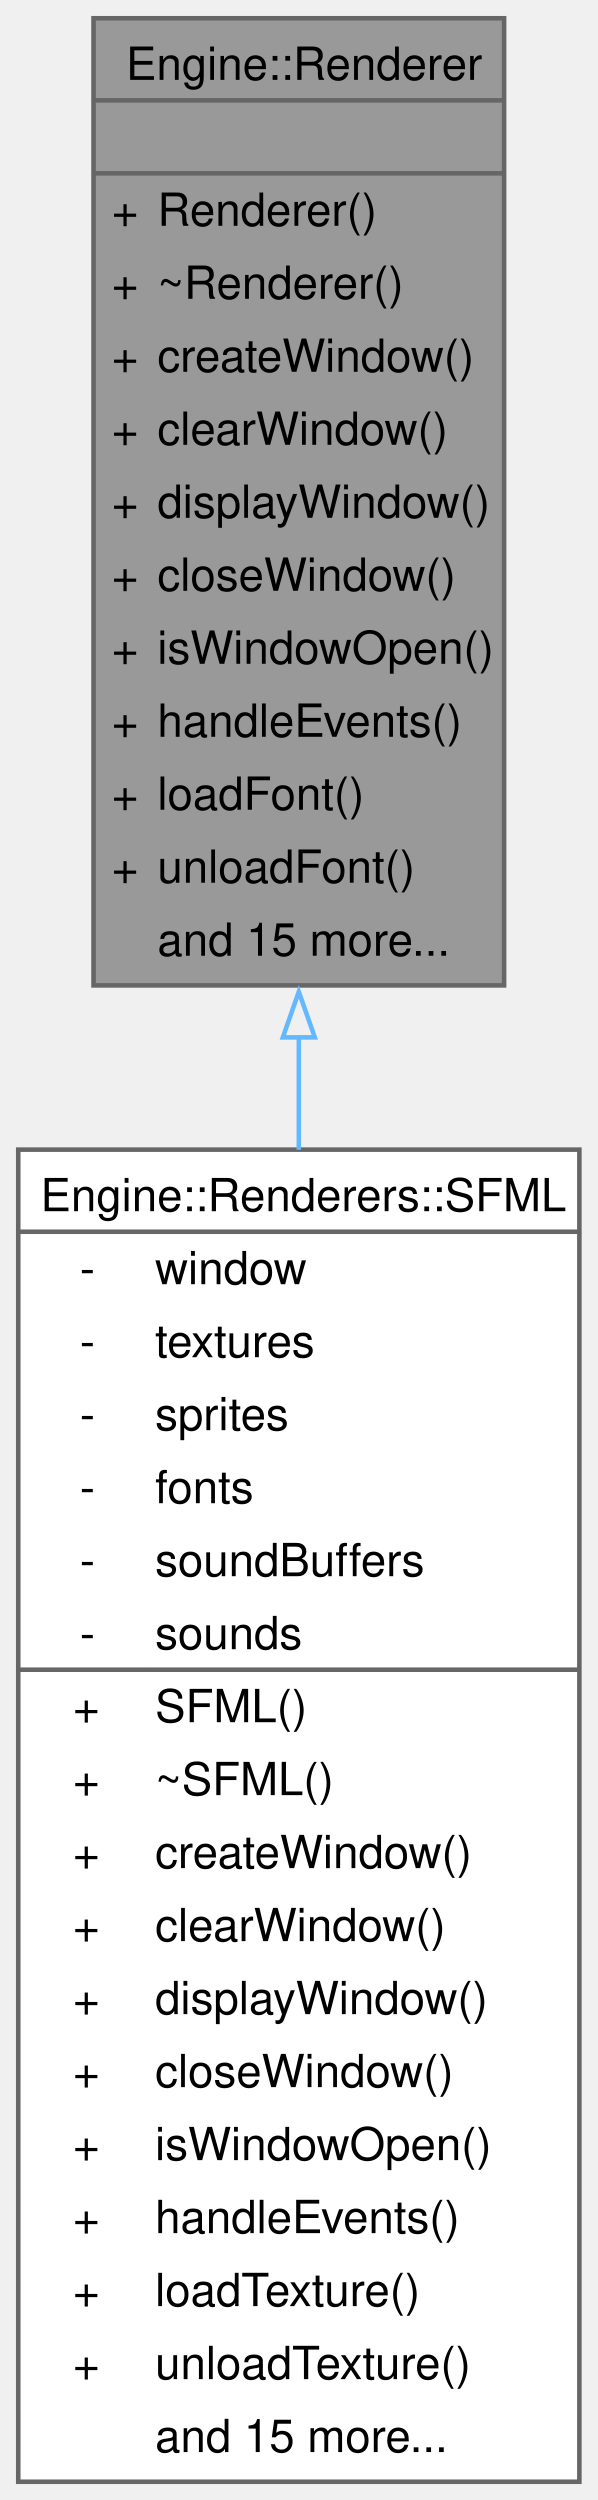
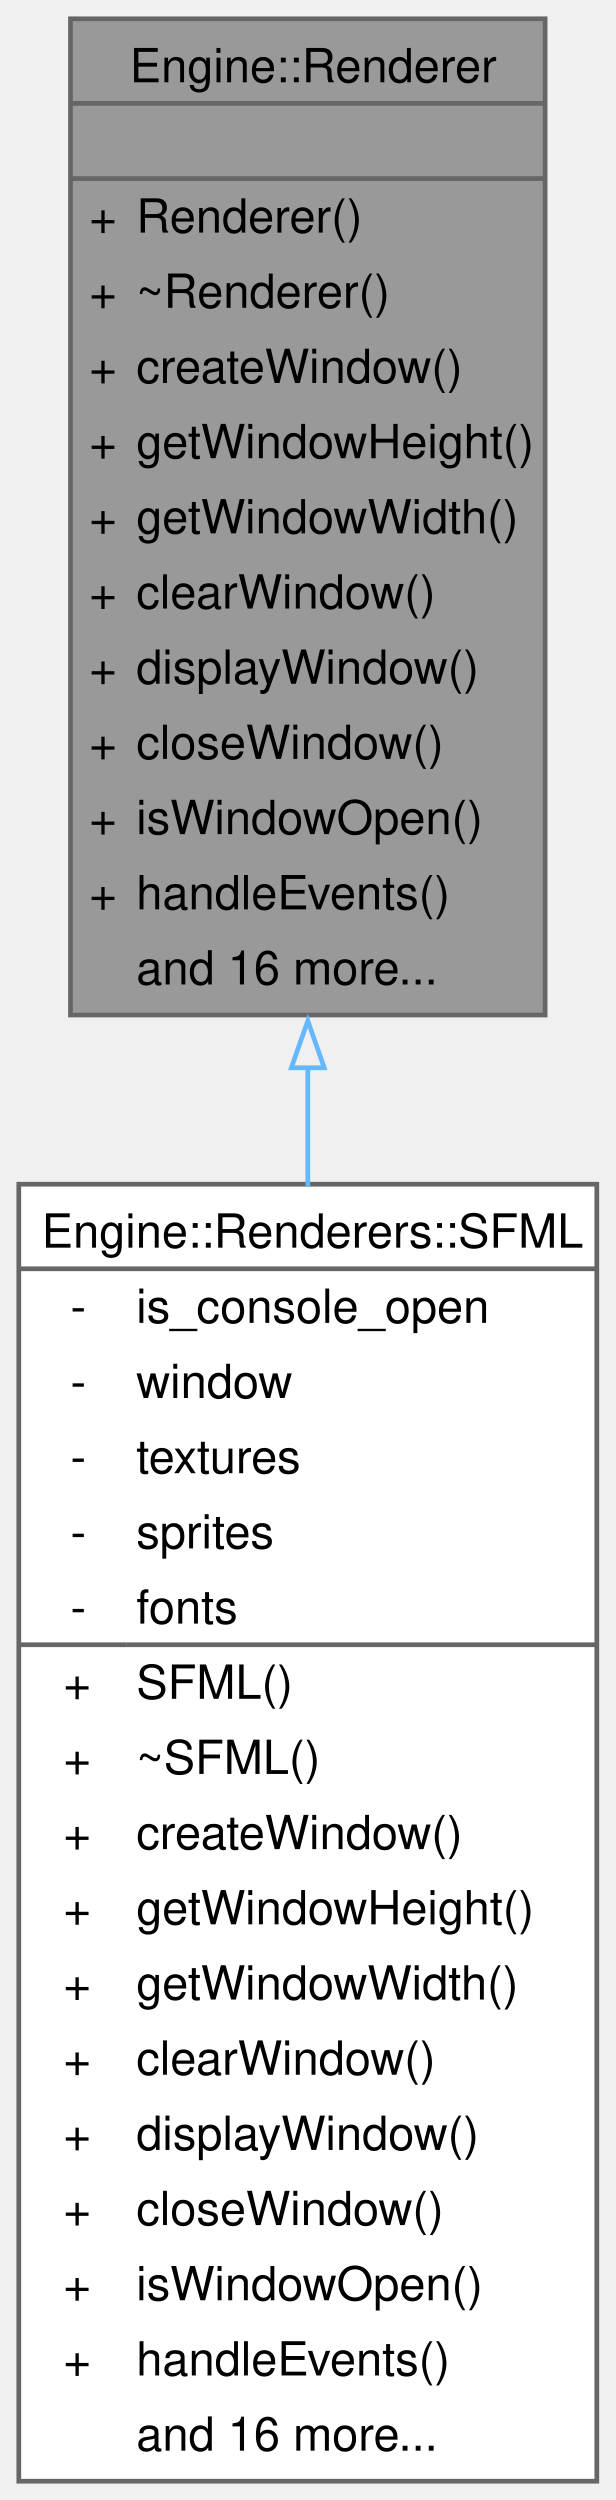
- <svg xmlns="http://www.w3.org/2000/svg" xmlns:xlink="http://www.w3.org/1999/xlink" width="131pt" height="548pt" viewBox="0.00 0.00 131.00 548.00">
-   <g id="graph0" class="graph" transform="scale(1 1) rotate(0) translate(4 544)">
+ <svg xmlns="http://www.w3.org/2000/svg" xmlns:xlink="http://www.w3.org/1999/xlink" width="131pt" height="532pt" viewBox="0.00 0.00 131.00 532.00">
+   <g id="graph0" class="graph" transform="scale(1 1) rotate(0) translate(4 528)">
    <g id="Node000001" class="node">
      <g id="a_Node000001">
        <a xlink:title=" ">
-           <polygon fill="#999999" stroke="none" points="106.5,-540 16.5,-540 16.5,-328 106.5,-328 106.5,-540" />
-           <text text-anchor="start" x="23.62" y="-526.5" font-family="Helvetica,sans-Serif" font-size="10.00">Engine::Renderer</text>
-           <text text-anchor="start" x="60" y="-510.5" font-family="Helvetica,sans-Serif" font-size="10.00"> </text>
-           <text text-anchor="start" x="20.5" y="-494.5" font-family="Helvetica,sans-Serif" font-size="10.00">+</text>
-           <text text-anchor="start" x="30.5" y="-494.5" font-family="Helvetica,sans-Serif" font-size="10.00">Renderer()</text>
-           <text text-anchor="start" x="20.5" y="-478.5" font-family="Helvetica,sans-Serif" font-size="10.00">+</text>
-           <text text-anchor="start" x="30.5" y="-478.5" font-family="Helvetica,sans-Serif" font-size="10.00">~Renderer()</text>
-           <text text-anchor="start" x="20.5" y="-462.5" font-family="Helvetica,sans-Serif" font-size="10.00">+</text>
-           <text text-anchor="start" x="30.5" y="-462.5" font-family="Helvetica,sans-Serif" font-size="10.00">createWindow()</text>
-           <text text-anchor="start" x="20.5" y="-446.5" font-family="Helvetica,sans-Serif" font-size="10.00">+</text>
-           <text text-anchor="start" x="30.5" y="-446.5" font-family="Helvetica,sans-Serif" font-size="10.00">clearWindow()</text>
-           <text text-anchor="start" x="20.5" y="-430.5" font-family="Helvetica,sans-Serif" font-size="10.00">+</text>
-           <text text-anchor="start" x="30.5" y="-430.5" font-family="Helvetica,sans-Serif" font-size="10.00">displayWindow()</text>
-           <text text-anchor="start" x="20.5" y="-414.5" font-family="Helvetica,sans-Serif" font-size="10.00">+</text>
-           <text text-anchor="start" x="30.5" y="-414.5" font-family="Helvetica,sans-Serif" font-size="10.00">closeWindow()</text>
-           <text text-anchor="start" x="20.5" y="-398.5" font-family="Helvetica,sans-Serif" font-size="10.00">+</text>
-           <text text-anchor="start" x="30.5" y="-398.5" font-family="Helvetica,sans-Serif" font-size="10.00">isWindowOpen()</text>
-           <text text-anchor="start" x="20.5" y="-382.5" font-family="Helvetica,sans-Serif" font-size="10.00">+</text>
-           <text text-anchor="start" x="30.5" y="-382.5" font-family="Helvetica,sans-Serif" font-size="10.00">handleEvents()</text>
-           <text text-anchor="start" x="20.5" y="-366.5" font-family="Helvetica,sans-Serif" font-size="10.00">+</text>
-           <text text-anchor="start" x="30.5" y="-366.5" font-family="Helvetica,sans-Serif" font-size="10.00">loadFont()</text>
-           <text text-anchor="start" x="20.5" y="-350.5" font-family="Helvetica,sans-Serif" font-size="10.00">+</text>
-           <text text-anchor="start" x="30.5" y="-350.5" font-family="Helvetica,sans-Serif" font-size="10.00">unloadFont()</text>
-           <text text-anchor="start" x="30.5" y="-334.5" font-family="Helvetica,sans-Serif" font-size="10.00">and 15 more...</text>
-           <polygon fill="#666666" stroke="#666666" points="16.5,-522 16.5,-522 106.5,-522 106.5,-522 16.5,-522" />
-           <polygon fill="#666666" stroke="#666666" points="16.5,-506 16.5,-506 106.5,-506 106.5,-506 16.5,-506" />
-           <polygon fill="none" stroke="#666666" points="16.5,-328 16.5,-540 106.5,-540 106.5,-328 16.5,-328" />
+           <polygon fill="#999999" stroke="none" points="112,-524 11,-524 11,-312 112,-312 112,-524" />
+           <text text-anchor="start" x="23.62" y="-510.5" font-family="Helvetica,sans-Serif" font-size="10.00">Engine::Renderer</text>
+           <text text-anchor="start" x="60" y="-494.5" font-family="Helvetica,sans-Serif" font-size="10.00"> </text>
+           <text text-anchor="start" x="15" y="-478.5" font-family="Helvetica,sans-Serif" font-size="10.00">+</text>
+           <text text-anchor="start" x="25" y="-478.5" font-family="Helvetica,sans-Serif" font-size="10.00">Renderer()</text>
+           <text text-anchor="start" x="15" y="-462.5" font-family="Helvetica,sans-Serif" font-size="10.00">+</text>
+           <text text-anchor="start" x="25" y="-462.5" font-family="Helvetica,sans-Serif" font-size="10.00">~Renderer()</text>
+           <text text-anchor="start" x="15" y="-446.5" font-family="Helvetica,sans-Serif" font-size="10.00">+</text>
+           <text text-anchor="start" x="25" y="-446.5" font-family="Helvetica,sans-Serif" font-size="10.00">createWindow()</text>
+           <text text-anchor="start" x="15" y="-430.5" font-family="Helvetica,sans-Serif" font-size="10.00">+</text>
+           <text text-anchor="start" x="25" y="-430.5" font-family="Helvetica,sans-Serif" font-size="10.00">getWindowHeight()</text>
+           <text text-anchor="start" x="15" y="-414.5" font-family="Helvetica,sans-Serif" font-size="10.00">+</text>
+           <text text-anchor="start" x="25" y="-414.5" font-family="Helvetica,sans-Serif" font-size="10.00">getWindowWidth()</text>
+           <text text-anchor="start" x="15" y="-398.5" font-family="Helvetica,sans-Serif" font-size="10.00">+</text>
+           <text text-anchor="start" x="25" y="-398.5" font-family="Helvetica,sans-Serif" font-size="10.00">clearWindow()</text>
+           <text text-anchor="start" x="15" y="-382.5" font-family="Helvetica,sans-Serif" font-size="10.00">+</text>
+           <text text-anchor="start" x="25" y="-382.5" font-family="Helvetica,sans-Serif" font-size="10.00">displayWindow()</text>
+           <text text-anchor="start" x="15" y="-366.5" font-family="Helvetica,sans-Serif" font-size="10.00">+</text>
+           <text text-anchor="start" x="25" y="-366.5" font-family="Helvetica,sans-Serif" font-size="10.00">closeWindow()</text>
+           <text text-anchor="start" x="15" y="-350.5" font-family="Helvetica,sans-Serif" font-size="10.00">+</text>
+           <text text-anchor="start" x="25" y="-350.5" font-family="Helvetica,sans-Serif" font-size="10.00">isWindowOpen()</text>
+           <text text-anchor="start" x="15" y="-334.5" font-family="Helvetica,sans-Serif" font-size="10.00">+</text>
+           <text text-anchor="start" x="25" y="-334.5" font-family="Helvetica,sans-Serif" font-size="10.00">handleEvents()</text>
+           <text text-anchor="start" x="25" y="-318.5" font-family="Helvetica,sans-Serif" font-size="10.00">and 16 more...</text>
+           <polygon fill="#666666" stroke="#666666" points="11,-506 11,-506 112,-506 112,-506 11,-506" />
+           <polygon fill="#666666" stroke="#666666" points="11,-490 11,-490 112,-490 112,-490 11,-490" />
+           <polygon fill="none" stroke="#666666" points="11,-312 11,-524 112,-524 112,-312 11,-312" />
        </a>
      </g>
    </g>
    <g id="Node000002" class="node">
      <g id="a_Node000002">
        <a xlink:href="classEngine_1_1Renderers_1_1SFML.html" target="_top" xlink:title=" ">
-           <polygon fill="white" stroke="none" points="123,-292 0,-292 0,0 123,0 123,-292" />
-           <text text-anchor="start" x="4.88" y="-278.5" font-family="Helvetica,sans-Serif" font-size="10.00">Engine::Renderers::SFML</text>
-           <text text-anchor="start" x="13.5" y="-262.5" font-family="Helvetica,sans-Serif" font-size="10.00">-</text>
-           <text text-anchor="start" x="30" y="-262.5" font-family="Helvetica,sans-Serif" font-size="10.00">window</text>
-           <text text-anchor="start" x="13.5" y="-246.5" font-family="Helvetica,sans-Serif" font-size="10.00">-</text>
-           <text text-anchor="start" x="30" y="-246.5" font-family="Helvetica,sans-Serif" font-size="10.00">textures</text>
-           <text text-anchor="start" x="13.5" y="-230.5" font-family="Helvetica,sans-Serif" font-size="10.00">-</text>
-           <text text-anchor="start" x="30" y="-230.5" font-family="Helvetica,sans-Serif" font-size="10.00">sprites</text>
-           <text text-anchor="start" x="13.5" y="-214.5" font-family="Helvetica,sans-Serif" font-size="10.00">-</text>
-           <text text-anchor="start" x="30" y="-214.5" font-family="Helvetica,sans-Serif" font-size="10.00">fonts</text>
-           <text text-anchor="start" x="13.5" y="-198.5" font-family="Helvetica,sans-Serif" font-size="10.00">-</text>
-           <text text-anchor="start" x="30" y="-198.5" font-family="Helvetica,sans-Serif" font-size="10.00">soundBuffers</text>
-           <text text-anchor="start" x="13.5" y="-182.5" font-family="Helvetica,sans-Serif" font-size="10.00">-</text>
-           <text text-anchor="start" x="30" y="-182.5" font-family="Helvetica,sans-Serif" font-size="10.00">sounds</text>
-           <text text-anchor="start" x="12" y="-166.5" font-family="Helvetica,sans-Serif" font-size="10.00">+</text>
-           <text text-anchor="start" x="30" y="-166.5" font-family="Helvetica,sans-Serif" font-size="10.00">SFML()</text>
-           <text text-anchor="start" x="12" y="-150.5" font-family="Helvetica,sans-Serif" font-size="10.00">+</text>
-           <text text-anchor="start" x="30" y="-150.5" font-family="Helvetica,sans-Serif" font-size="10.00">~SFML()</text>
-           <text text-anchor="start" x="12" y="-134.5" font-family="Helvetica,sans-Serif" font-size="10.00">+</text>
-           <text text-anchor="start" x="30" y="-134.5" font-family="Helvetica,sans-Serif" font-size="10.00">createWindow()</text>
-           <text text-anchor="start" x="12" y="-118.5" font-family="Helvetica,sans-Serif" font-size="10.00">+</text>
-           <text text-anchor="start" x="30" y="-118.5" font-family="Helvetica,sans-Serif" font-size="10.00">clearWindow()</text>
-           <text text-anchor="start" x="12" y="-102.5" font-family="Helvetica,sans-Serif" font-size="10.00">+</text>
-           <text text-anchor="start" x="30" y="-102.5" font-family="Helvetica,sans-Serif" font-size="10.00">displayWindow()</text>
-           <text text-anchor="start" x="12" y="-86.5" font-family="Helvetica,sans-Serif" font-size="10.00">+</text>
-           <text text-anchor="start" x="30" y="-86.5" font-family="Helvetica,sans-Serif" font-size="10.00">closeWindow()</text>
-           <text text-anchor="start" x="12" y="-70.5" font-family="Helvetica,sans-Serif" font-size="10.00">+</text>
-           <text text-anchor="start" x="30" y="-70.5" font-family="Helvetica,sans-Serif" font-size="10.00">isWindowOpen()</text>
-           <text text-anchor="start" x="12" y="-54.5" font-family="Helvetica,sans-Serif" font-size="10.00">+</text>
-           <text text-anchor="start" x="30" y="-54.5" font-family="Helvetica,sans-Serif" font-size="10.00">handleEvents()</text>
-           <text text-anchor="start" x="12" y="-38.5" font-family="Helvetica,sans-Serif" font-size="10.00">+</text>
-           <text text-anchor="start" x="30" y="-38.5" font-family="Helvetica,sans-Serif" font-size="10.00">loadTexture()</text>
-           <text text-anchor="start" x="12" y="-22.5" font-family="Helvetica,sans-Serif" font-size="10.00">+</text>
-           <text text-anchor="start" x="30" y="-22.5" font-family="Helvetica,sans-Serif" font-size="10.00">unloadTexture()</text>
-           <text text-anchor="start" x="30" y="-6.5" font-family="Helvetica,sans-Serif" font-size="10.00">and 15 more...</text>
-           <polygon fill="#666666" stroke="#666666" points="0,-274 0,-274 123,-274 123,-274 0,-274" />
-           <polygon fill="#666666" stroke="#666666" points="0,-178 0,-178 28,-178 28,-178 0,-178" />
-           <polygon fill="#666666" stroke="#666666" points="28,-178 28,-178 123,-178 123,-178 28,-178" />
-           <polygon fill="none" stroke="#666666" points="0,0 0,-292 123,-292 123,0 0,0" />
+           <polygon fill="white" stroke="none" points="123,-276 0,-276 0,0 123,0 123,-276" />
+           <text text-anchor="start" x="4.88" y="-262.5" font-family="Helvetica,sans-Serif" font-size="10.00">Engine::Renderers::SFML</text>
+           <text text-anchor="start" x="11" y="-246.5" font-family="Helvetica,sans-Serif" font-size="10.00">-</text>
+           <text text-anchor="start" x="25" y="-246.5" font-family="Helvetica,sans-Serif" font-size="10.00">is_console_open</text>
+           <text text-anchor="start" x="11" y="-230.5" font-family="Helvetica,sans-Serif" font-size="10.00">-</text>
+           <text text-anchor="start" x="25" y="-230.5" font-family="Helvetica,sans-Serif" font-size="10.00">window</text>
+           <text text-anchor="start" x="11" y="-214.5" font-family="Helvetica,sans-Serif" font-size="10.00">-</text>
+           <text text-anchor="start" x="25" y="-214.5" font-family="Helvetica,sans-Serif" font-size="10.00">textures</text>
+           <text text-anchor="start" x="11" y="-198.5" font-family="Helvetica,sans-Serif" font-size="10.00">-</text>
+           <text text-anchor="start" x="25" y="-198.5" font-family="Helvetica,sans-Serif" font-size="10.00">sprites</text>
+           <text text-anchor="start" x="11" y="-182.5" font-family="Helvetica,sans-Serif" font-size="10.00">-</text>
+           <text text-anchor="start" x="25" y="-182.5" font-family="Helvetica,sans-Serif" font-size="10.00">fonts</text>
+           <text text-anchor="start" x="9.5" y="-166.5" font-family="Helvetica,sans-Serif" font-size="10.00">+</text>
+           <text text-anchor="start" x="25" y="-166.5" font-family="Helvetica,sans-Serif" font-size="10.00">SFML()</text>
+           <text text-anchor="start" x="9.5" y="-150.5" font-family="Helvetica,sans-Serif" font-size="10.00">+</text>
+           <text text-anchor="start" x="25" y="-150.5" font-family="Helvetica,sans-Serif" font-size="10.00">~SFML()</text>
+           <text text-anchor="start" x="9.5" y="-134.5" font-family="Helvetica,sans-Serif" font-size="10.00">+</text>
+           <text text-anchor="start" x="25" y="-134.5" font-family="Helvetica,sans-Serif" font-size="10.00">createWindow()</text>
+           <text text-anchor="start" x="9.5" y="-118.5" font-family="Helvetica,sans-Serif" font-size="10.00">+</text>
+           <text text-anchor="start" x="25" y="-118.5" font-family="Helvetica,sans-Serif" font-size="10.00">getWindowHeight()</text>
+           <text text-anchor="start" x="9.5" y="-102.5" font-family="Helvetica,sans-Serif" font-size="10.00">+</text>
+           <text text-anchor="start" x="25" y="-102.5" font-family="Helvetica,sans-Serif" font-size="10.00">getWindowWidth()</text>
+           <text text-anchor="start" x="9.5" y="-86.5" font-family="Helvetica,sans-Serif" font-size="10.00">+</text>
+           <text text-anchor="start" x="25" y="-86.5" font-family="Helvetica,sans-Serif" font-size="10.00">clearWindow()</text>
+           <text text-anchor="start" x="9.5" y="-70.5" font-family="Helvetica,sans-Serif" font-size="10.00">+</text>
+           <text text-anchor="start" x="25" y="-70.5" font-family="Helvetica,sans-Serif" font-size="10.00">displayWindow()</text>
+           <text text-anchor="start" x="9.5" y="-54.5" font-family="Helvetica,sans-Serif" font-size="10.00">+</text>
+           <text text-anchor="start" x="25" y="-54.5" font-family="Helvetica,sans-Serif" font-size="10.00">closeWindow()</text>
+           <text text-anchor="start" x="9.5" y="-38.5" font-family="Helvetica,sans-Serif" font-size="10.00">+</text>
+           <text text-anchor="start" x="25" y="-38.5" font-family="Helvetica,sans-Serif" font-size="10.00">isWindowOpen()</text>
+           <text text-anchor="start" x="9.5" y="-22.5" font-family="Helvetica,sans-Serif" font-size="10.00">+</text>
+           <text text-anchor="start" x="25" y="-22.5" font-family="Helvetica,sans-Serif" font-size="10.00">handleEvents()</text>
+           <text text-anchor="start" x="25" y="-6.5" font-family="Helvetica,sans-Serif" font-size="10.00">and 16 more...</text>
+           <polygon fill="#666666" stroke="#666666" points="0,-258 0,-258 123,-258 123,-258 0,-258" />
+           <polygon fill="#666666" stroke="#666666" points="0,-178 0,-178 23,-178 23,-178 0,-178" />
+           <polygon fill="#666666" stroke="#666666" points="23,-178 23,-178 123,-178 123,-178 23,-178" />
+           <polygon fill="none" stroke="#666666" points="0,0 0,-276 123,-276 123,0 0,0" />
        </a>
      </g>
    </g>
    <g id="edge1_Node000001_Node000002" class="edge">
      <g id="a_edge1_Node000001_Node000002">
        <a xlink:title=" ">
-           <path fill="none" stroke="#63b8ff" d="M61.5,-316.69C61.5,-308.53 61.5,-300.26 61.5,-291.97" />
-           <polygon fill="none" stroke="#63b8ff" points="58,-316.61 61.5,-326.61 65,-316.61 58,-316.61" />
+           <path fill="none" stroke="#63b8ff" d="M61.5,-300.95C61.5,-292.56 61.5,-284.06 61.5,-275.58" />
+           <polygon fill="none" stroke="#63b8ff" points="58,-300.78 61.5,-310.78 65,-300.78 58,-300.78" />
        </a>
      </g>
    </g>
  </g>
</svg>
